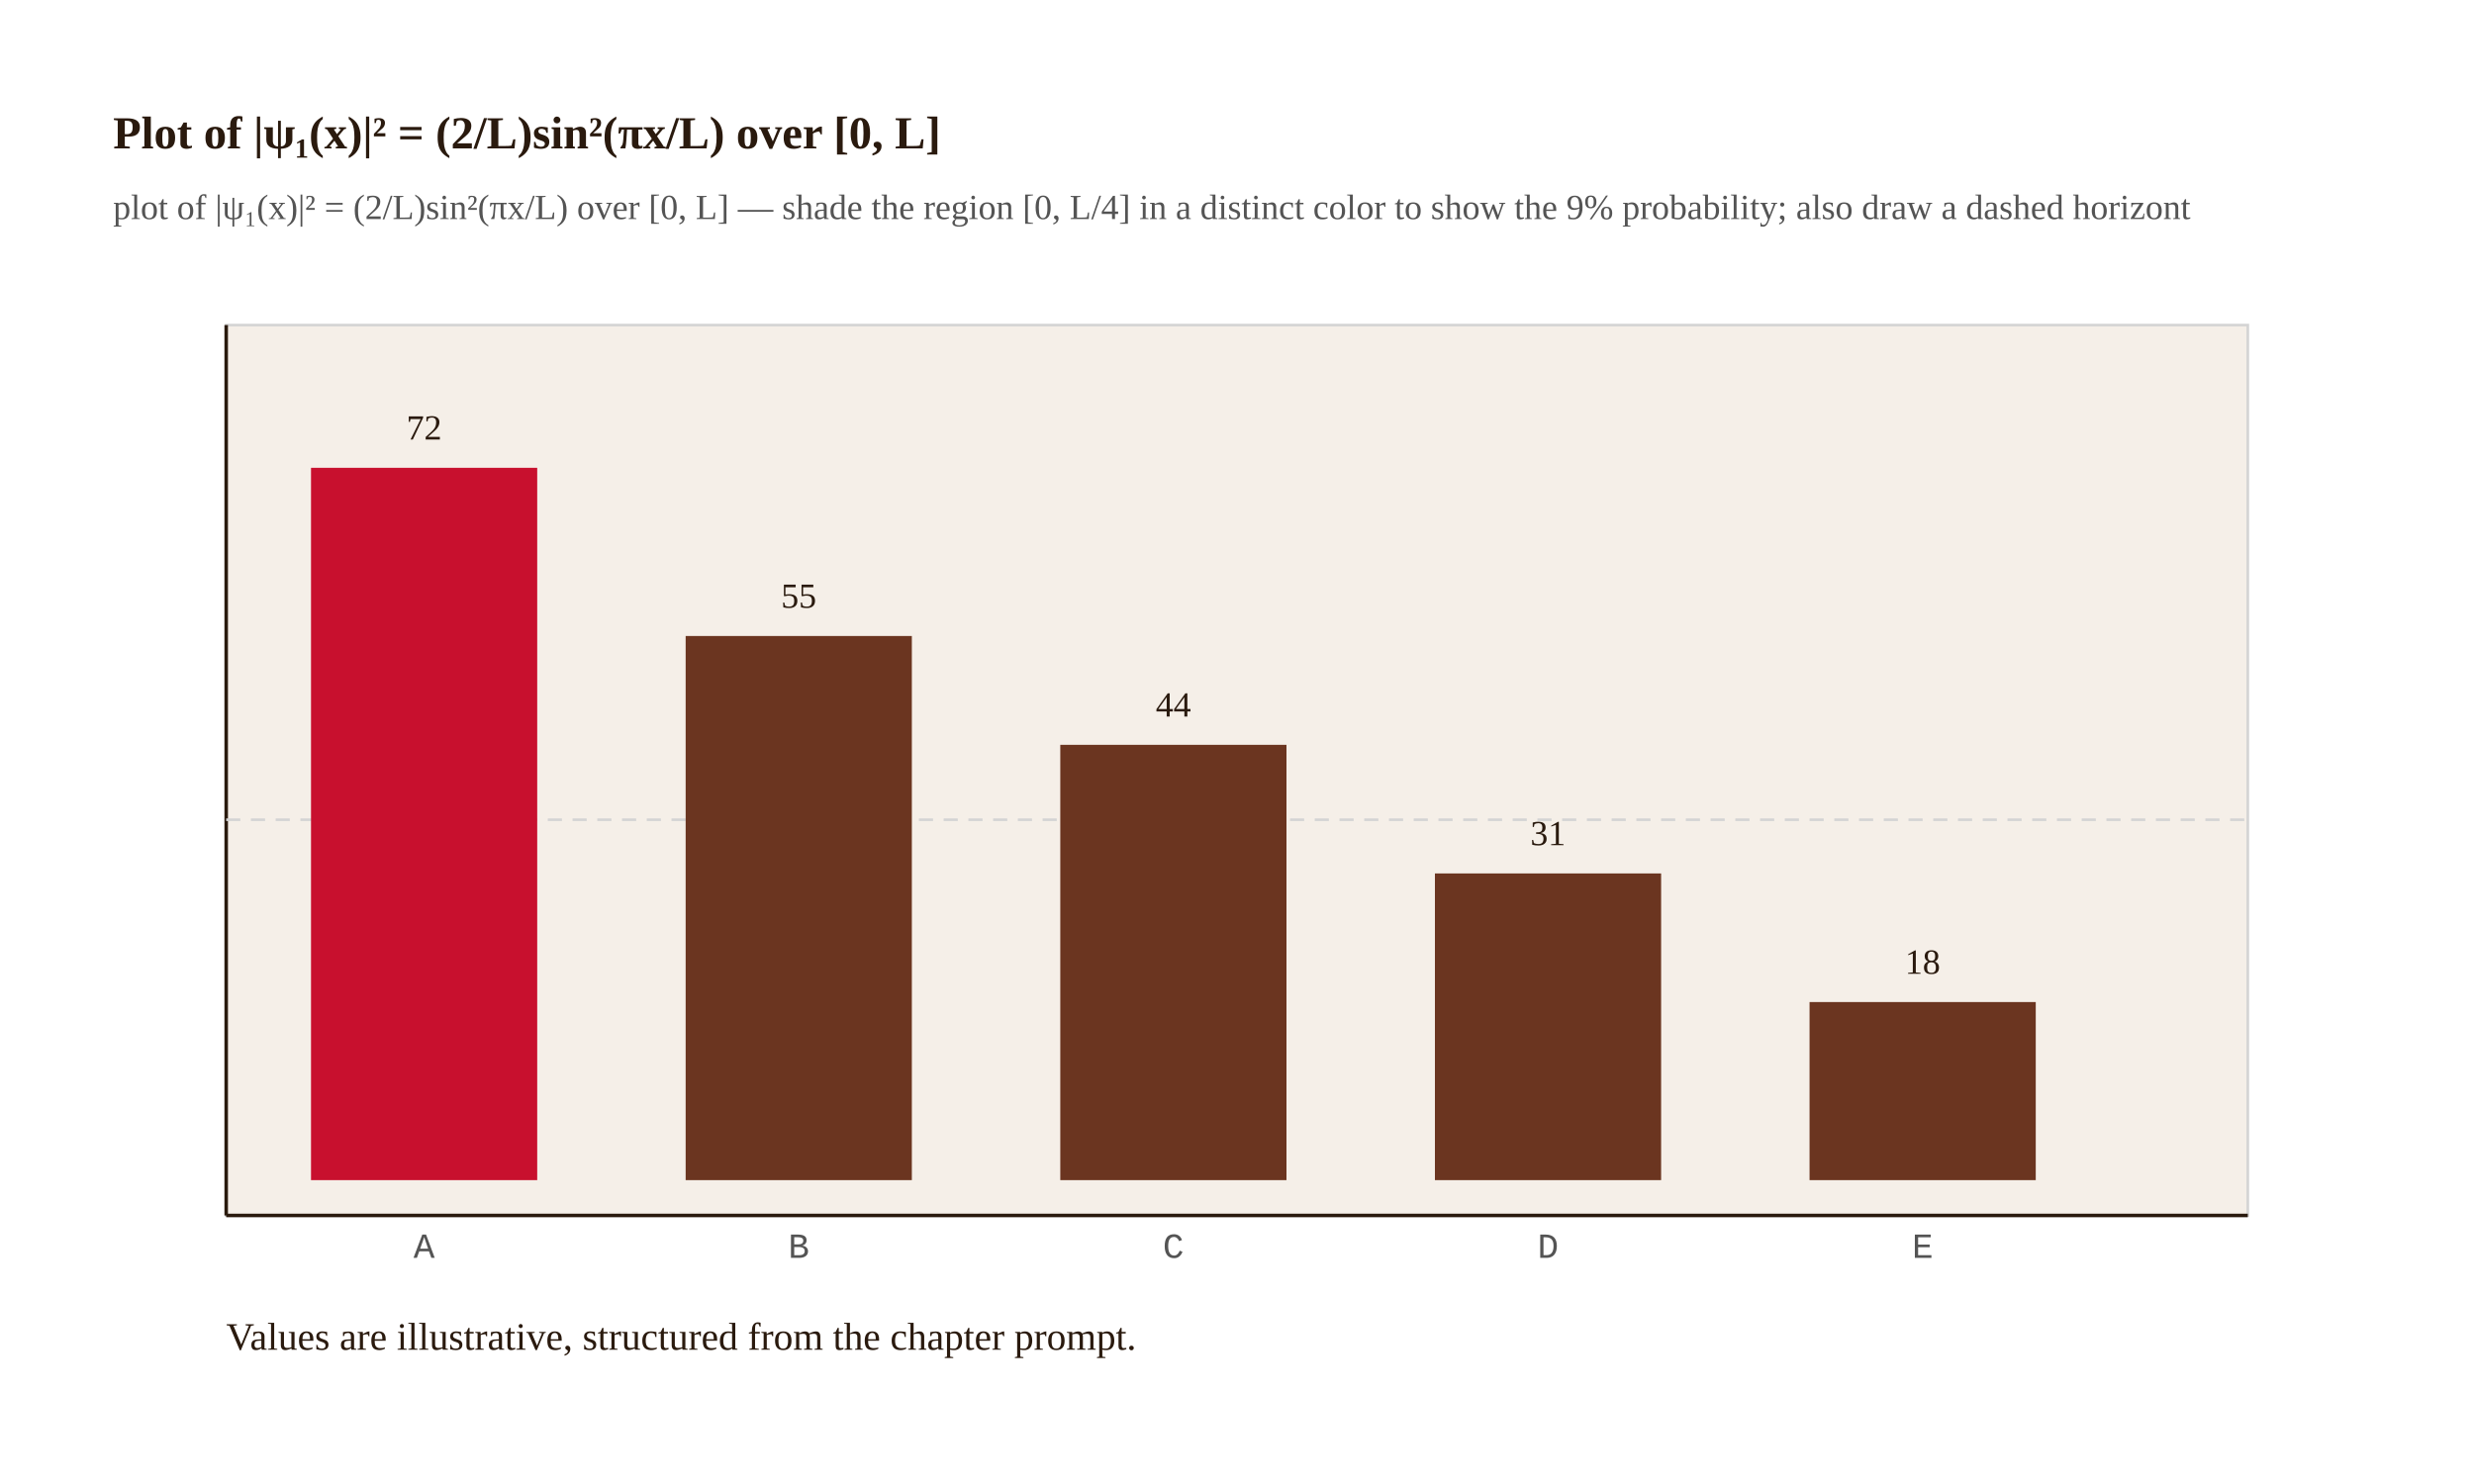
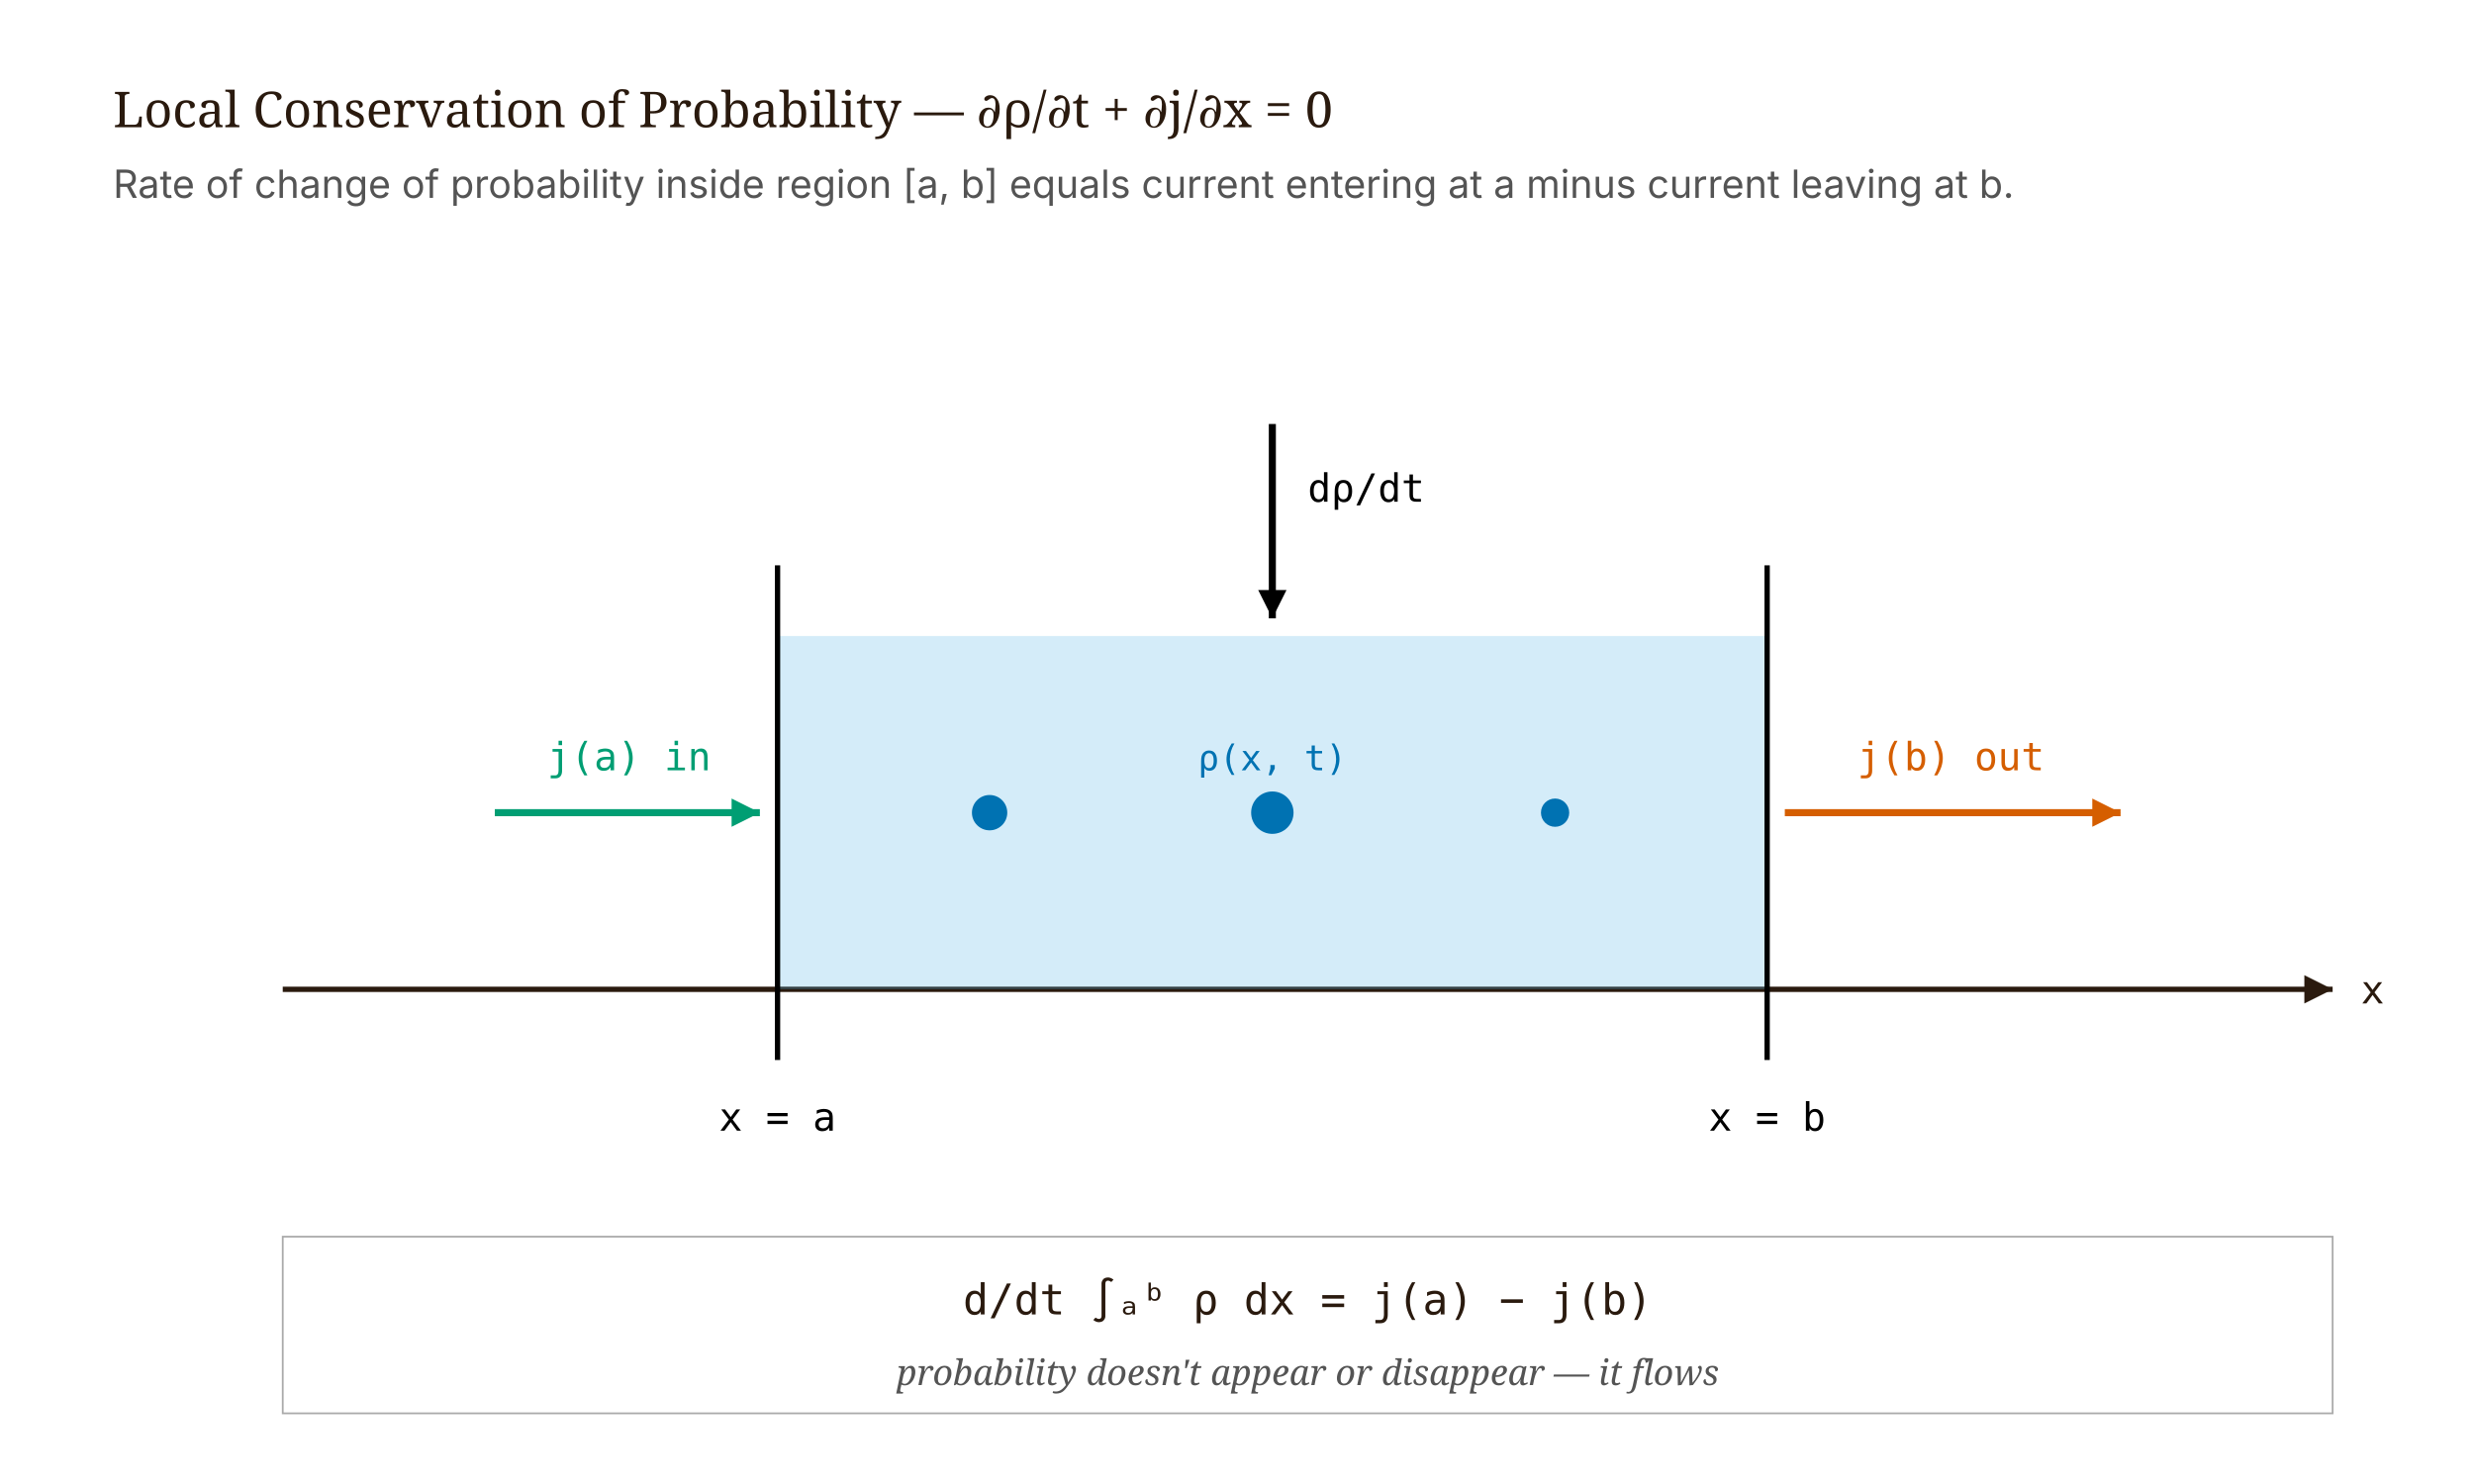
- <svg xmlns="http://www.w3.org/2000/svg" viewBox="0 0 700 420" role="img" aria-labelledby="title desc">
-   <defs>
-     <marker id="arrow" markerWidth="8" markerHeight="6" refX="7" refY="3" orient="auto">
-       <polygon points="0 0, 8 3, 0 6" fill="#2a1a0e" />
-     </marker>
-   </defs>
+ <svg xmlns="http://www.w3.org/2000/svg" viewBox="0 0 700 420" role="img" aria-labelledby="fig-title">
  <rect x="0" y="0" width="700" height="420" fill="#FFFFFF" />
-   <text x="32" y="42" font-family="'EB Garamond', Georgia, 'Times New Roman', serif" font-size="13" font-weight="bold" fill="#2a1a0e">Plot of |ψ₁(x)|² = (2/L)sin²(πx/L) over [0, L]</text>
-   <text x="32" y="62" font-family="'EB Garamond', Georgia, 'Times New Roman', serif" font-size="10" fill="#545454">plot of |ψ₁(x)|² = (2/L)sin²(πx/L) over [0, L] — shade the region [0, L/4] in a distinct color to show the 9% probability; also draw a dashed horizont</text>
-   <rect x="64" y="92" width="572" height="252" fill="#F5EFE8" stroke="#D4D4D4" stroke-width="0.75" />
-   <line x1="64" y1="344" x2="636" y2="344" stroke="#2a1a0e" stroke-width="1" />
-   <line x1="64" y1="92" x2="64" y2="344" stroke="#2a1a0e" stroke-width="1" />
-   <line x1="64" y1="232" x2="636" y2="232" stroke="#D4D4D4" stroke-width="0.75" stroke-dasharray="4 3" />
-   <rect x="88" y="132.4" width="64" height="201.6" fill="#C8102E" />
-   <text x="120" y="356" text-anchor="middle" font-family="'IBM Plex Mono', 'Courier New', monospace" font-size="10" letter-spacing="0.08em" fill="#545454">A</text>
-   <text x="120" y="124.4" text-anchor="middle" font-family="'EB Garamond', Georgia, 'Times New Roman', serif" font-size="10" fill="#2a1a0e">72</text>
-   <rect x="194" y="180" width="64" height="154" fill="#6B3520" />
-   <text x="226" y="356" text-anchor="middle" font-family="'IBM Plex Mono', 'Courier New', monospace" font-size="10" letter-spacing="0.08em" fill="#545454">B</text>
-   <text x="226" y="172" text-anchor="middle" font-family="'EB Garamond', Georgia, 'Times New Roman', serif" font-size="10" fill="#2a1a0e">55</text>
-   <rect x="300" y="210.8" width="64" height="123.2" fill="#6B3520" />
-   <text x="332" y="356" text-anchor="middle" font-family="'IBM Plex Mono', 'Courier New', monospace" font-size="10" letter-spacing="0.08em" fill="#545454">C</text>
-   <text x="332" y="202.8" text-anchor="middle" font-family="'EB Garamond', Georgia, 'Times New Roman', serif" font-size="10" fill="#2a1a0e">44</text>
-   <rect x="406" y="247.2" width="64" height="86.8" fill="#6B3520" />
-   <text x="438" y="356" text-anchor="middle" font-family="'IBM Plex Mono', 'Courier New', monospace" font-size="10" letter-spacing="0.08em" fill="#545454">D</text>
-   <text x="438" y="239.2" text-anchor="middle" font-family="'EB Garamond', Georgia, 'Times New Roman', serif" font-size="10" fill="#2a1a0e">31</text>
-   <rect x="512" y="283.6" width="64" height="50.4" fill="#6B3520" />
-   <text x="544" y="356" text-anchor="middle" font-family="'IBM Plex Mono', 'Courier New', monospace" font-size="10" letter-spacing="0.08em" fill="#545454">E</text>
-   <text x="544" y="275.6" text-anchor="middle" font-family="'EB Garamond', Georgia, 'Times New Roman', serif" font-size="10" fill="#2a1a0e">18</text>
-   <text x="64" y="382" font-family="'EB Garamond', Georgia, 'Times New Roman', serif" font-size="11" fill="#2a1a0e">Values are illustrative, structured from the chapter prompt.</text>
+   <text x="32" y="36" font-family="'EB Garamond', Georgia, serif" font-size="14" fill="#2a1a0e">Local Conservation of Probability — ∂ρ/∂t + ∂j/∂x = 0</text>
+   <text x="32" y="56" font-family="'Inter', sans-serif" font-size="11" fill="#545454">Rate of change of probability inside region [a, b] equals current entering at a minus current leaving at b.</text>
+   <line x1="80" y1="280" x2="660" y2="280" stroke="#2a1a0e" stroke-width="1.5" />
+   <polygon points="660,280 652,276 652,284" fill="#2a1a0e" />
+   <text x="668" y="284" font-family="'JetBrains Mono', monospace" font-size="11" fill="#2a1a0e">x</text>
+   <rect x="220" y="180" width="280" height="100" fill="#56B4E9" fill-opacity="0.25" stroke="none" />
+   <line x1="220" y1="160" x2="220" y2="300" stroke="#000000" stroke-width="1.5" />
+   <line x1="500" y1="160" x2="500" y2="300" stroke="#000000" stroke-width="1.5" />
+   <text x="220" y="320" text-anchor="middle" font-family="'JetBrains Mono', monospace" font-size="11" fill="#000000">x = a</text>
+   <text x="500" y="320" text-anchor="middle" font-family="'JetBrains Mono', monospace" font-size="11" fill="#000000">x = b</text>
+   <circle cx="280" cy="230" r="5" fill="#0072B2" />
+   <circle cx="360" cy="230" r="6" fill="#0072B2" />
+   <circle cx="440" cy="230" r="4" fill="#0072B2" />
+   <text x="360" y="218" text-anchor="middle" font-family="'JetBrains Mono', monospace" font-size="10" fill="#0072B2">ρ(x, t)</text>
+   <line x1="140" y1="230" x2="215" y2="230" stroke="#009E73" stroke-width="2" />
+   <polygon points="215,230 207,226 207,234" fill="#009E73" />
+   <text x="178" y="218" text-anchor="middle" font-family="'JetBrains Mono', monospace" font-size="11" fill="#009E73">j(a) in</text>
+   <line x1="505" y1="230" x2="600" y2="230" stroke="#D55E00" stroke-width="2" />
+   <polygon points="600,230 592,226 592,234" fill="#D55E00" />
+   <text x="552" y="218" text-anchor="middle" font-family="'JetBrains Mono', monospace" font-size="11" fill="#D55E00">j(b) out</text>
+   <line x1="360" y1="120" x2="360" y2="175" stroke="#000000" stroke-width="2" />
+   <polygon points="360,175 356,167 364,167" fill="#000000" />
+   <text x="370" y="142" font-family="'JetBrains Mono', monospace" font-size="11" fill="#000000">dρ/dt</text>
+   <rect x="80" y="350" width="580" height="50" fill="#FFFFFF" stroke="#aaa" stroke-width="0.5" />
+   <text x="370" y="372" text-anchor="middle" font-family="'JetBrains Mono', monospace" font-size="12" fill="#2a1a0e">d/dt ∫ₐᵇ ρ dx = j(a) − j(b)</text>
+   <text x="370" y="392" text-anchor="middle" font-family="'EB Garamond', Georgia, serif" font-size="10" fill="#545454" font-style="italic">probability doesn't appear or disappear — it flows</text>
</svg>
